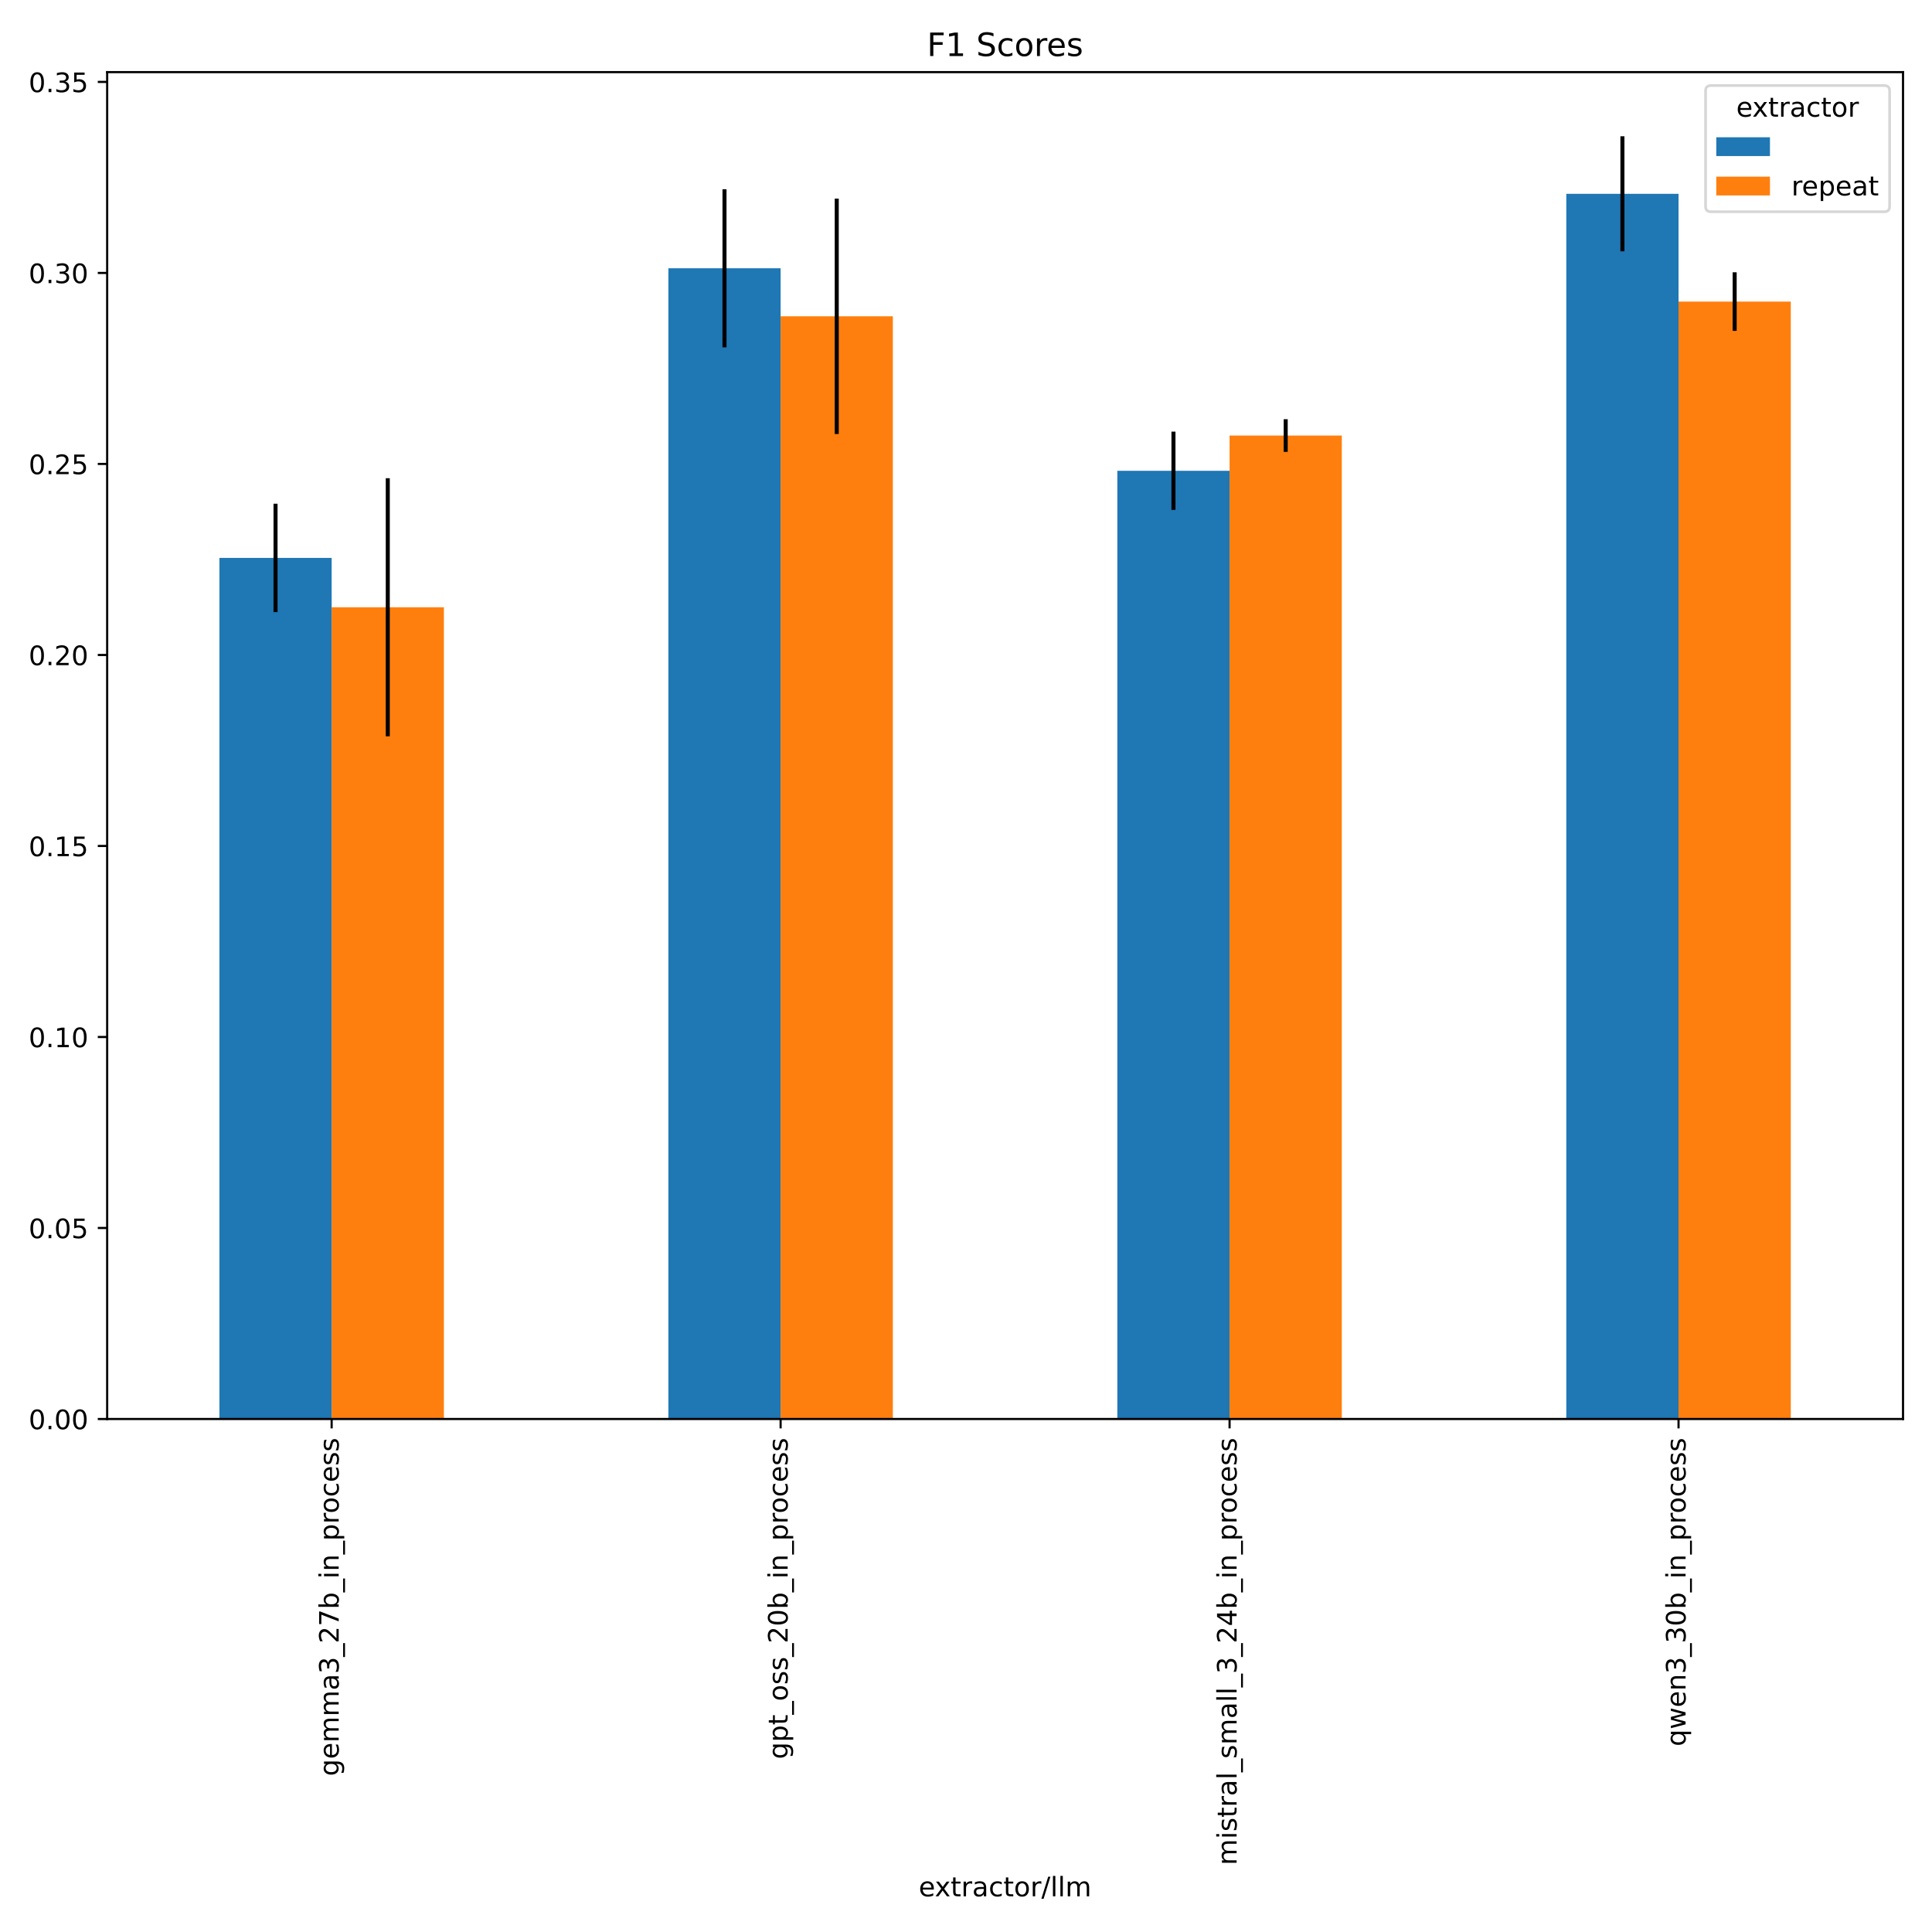
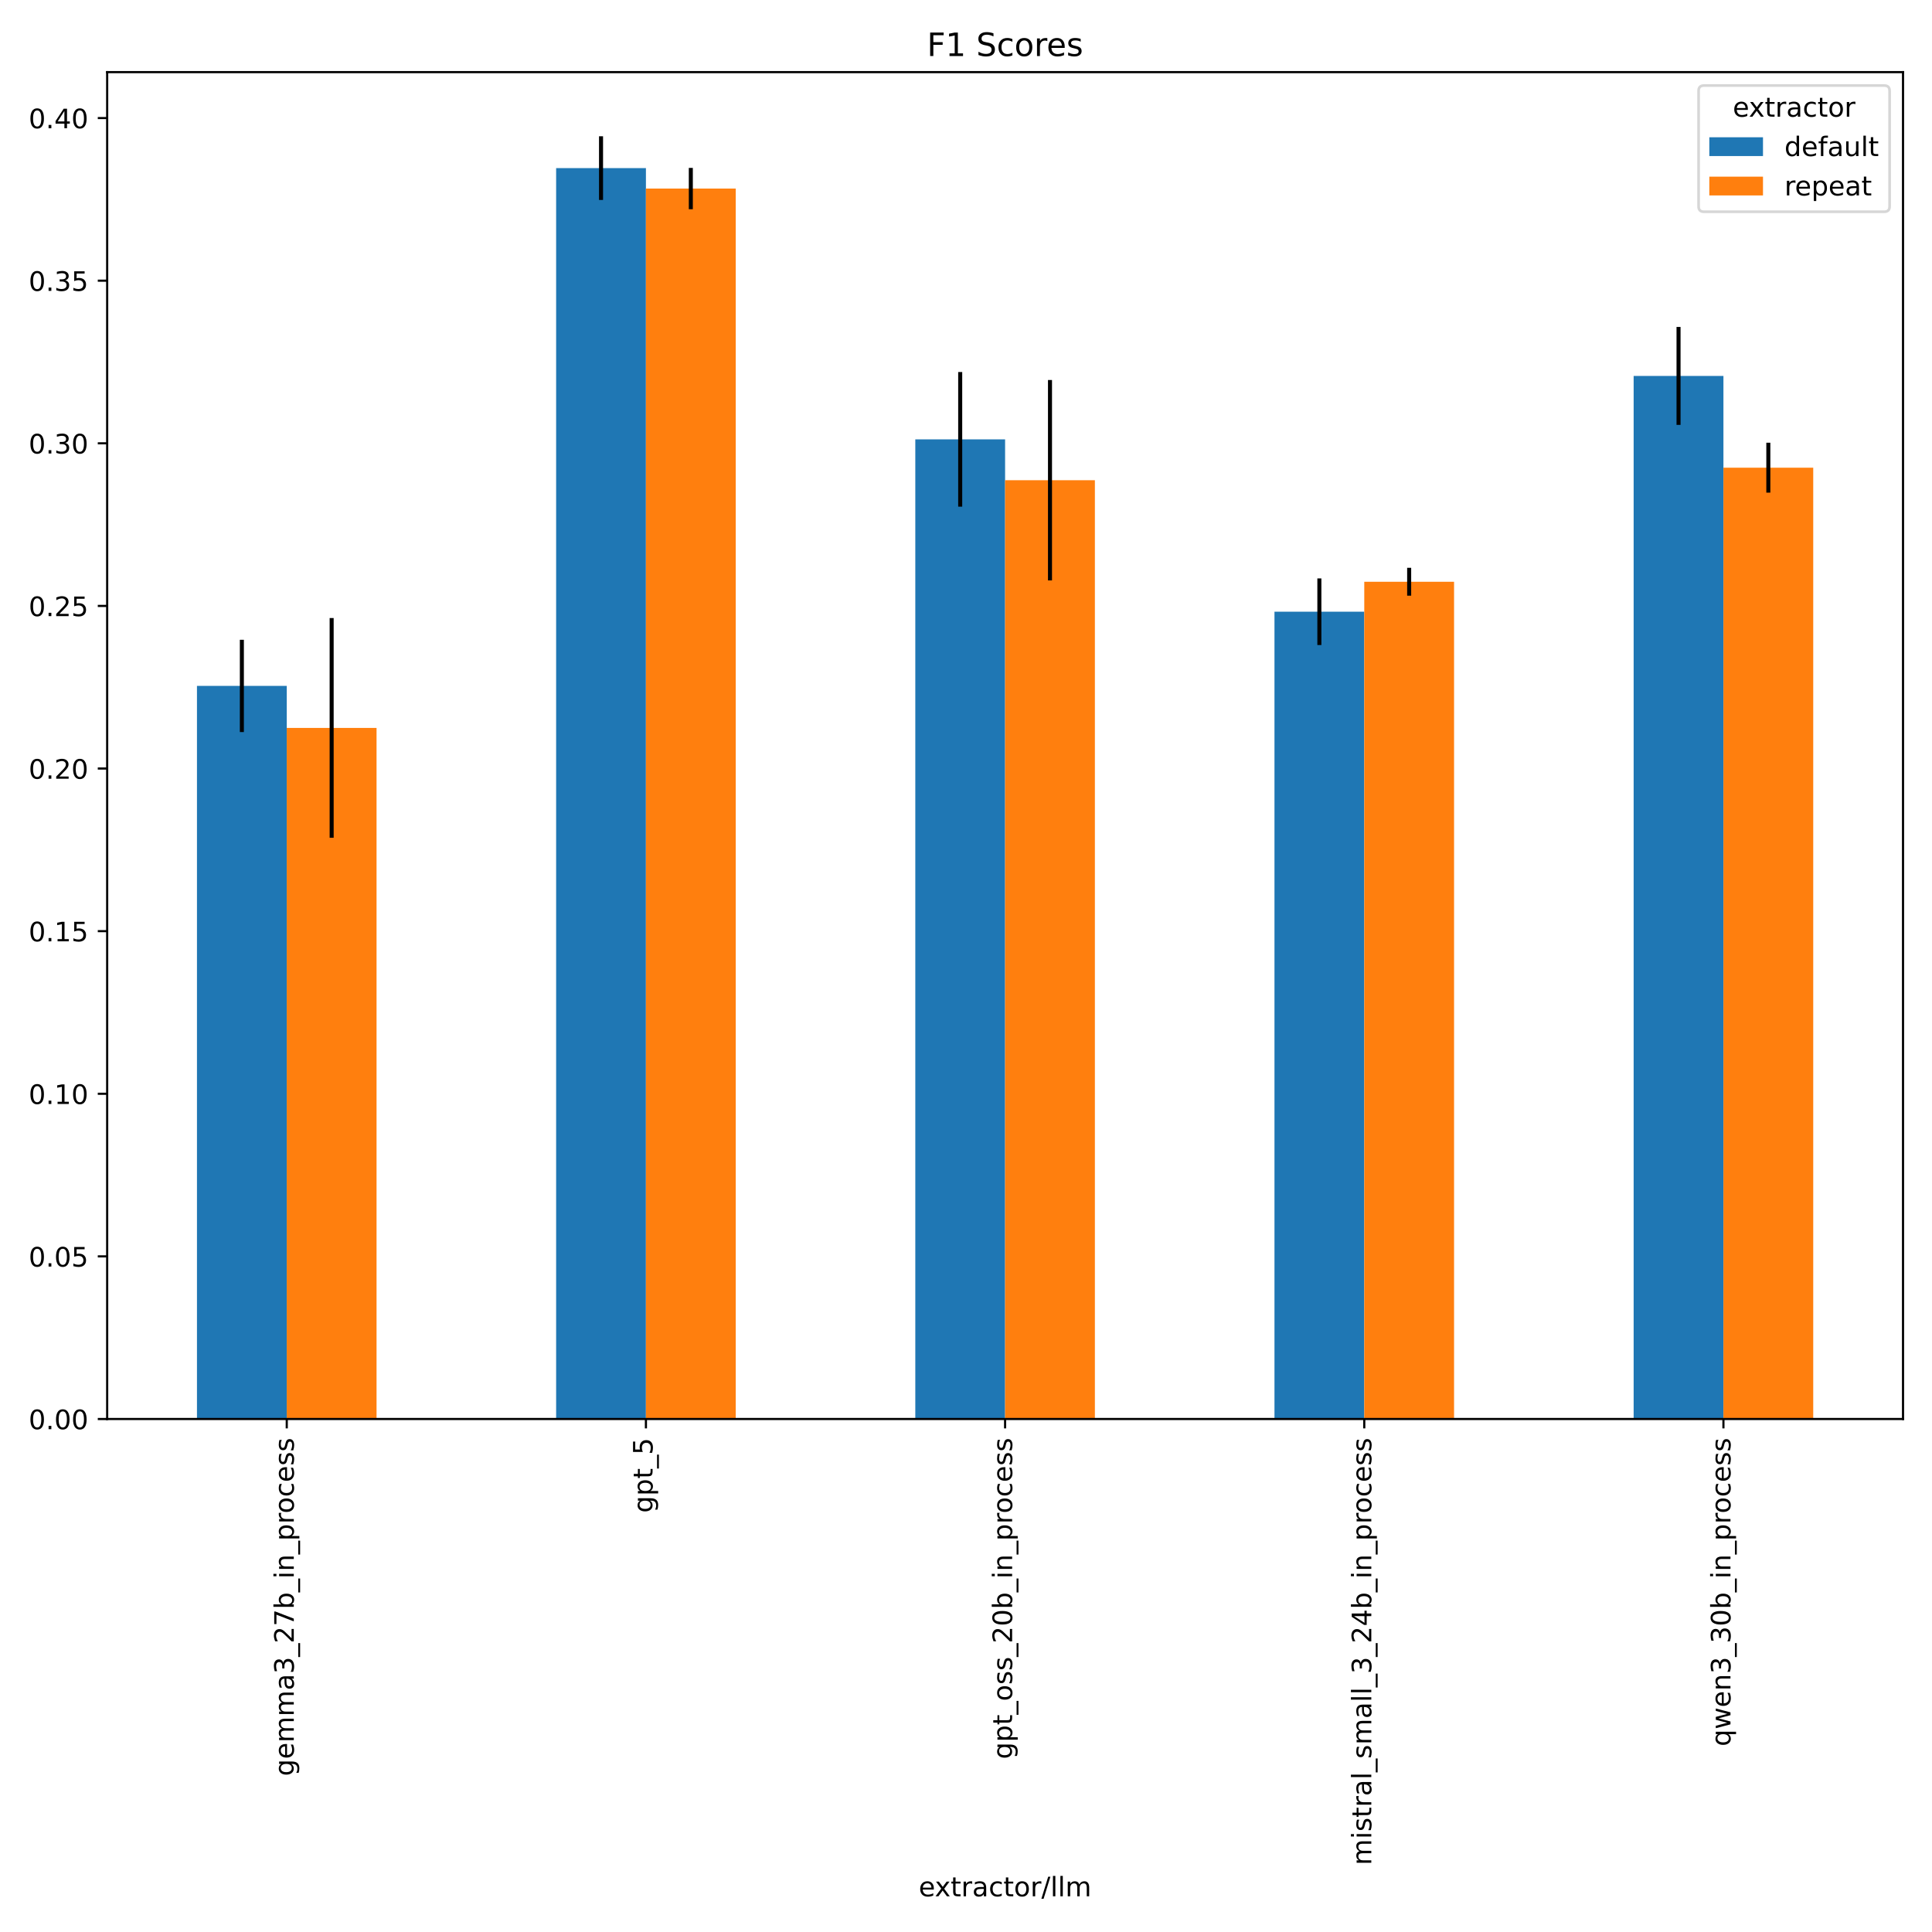
<svg xmlns="http://www.w3.org/2000/svg" xmlns:xlink="http://www.w3.org/1999/xlink" width="720pt" height="720pt" viewBox="0 0 720 720" version="1.1">
  <defs>
    <style type="text/css">*{stroke-linejoin: round; stroke-linecap: butt}</style>
  </defs>
  <g id="figure_1">
    <g id="patch_1">
      <path d="M 0 720  L 720 720  L 720 0  L 0 0  z " style="fill: #ffffff" />
    </g>
    <g id="axes_1">
      <g id="patch_2">
        <path d="M 39.94 528.82  L 709.2 528.82  L 709.2 26.88  L 39.94 26.88  z " style="fill: #ffffff" />
      </g>
      <g id="patch_3">
-         <path d="M 81.769 528.82  L 123.597 528.82  L 123.597 207.916  L 81.769 207.916  z " clip-path="url(#pf4e334055d)" style="fill: #1f77b4" />
+         <path d="M 73.403 528.82  L 106.866 528.82  L 106.866 255.617  L 73.403 255.617  z " clip-path="url(#pb00ca0c491)" style="fill: #1f77b4" />
      </g>
      <g id="patch_4">
-         <path d="M 249.084 528.82  L 290.913 528.82  L 290.913 99.983  L 249.084 99.983  z " clip-path="url(#pf4e334055d)" style="fill: #1f77b4" />
+         <path d="M 207.255 528.82  L 240.718 528.82  L 240.718 62.647  L 207.255 62.647  z " clip-path="url(#pb00ca0c491)" style="fill: #1f77b4" />
      </g>
      <g id="patch_5">
-         <path d="M 416.399 528.82  L 458.228 528.82  L 458.228 175.443  L 416.399 175.443  z " clip-path="url(#pf4e334055d)" style="fill: #1f77b4" />
+         <path d="M 341.107 528.82  L 374.57 528.82  L 374.57 163.728  L 341.107 163.728  z " clip-path="url(#pb00ca0c491)" style="fill: #1f77b4" />
      </g>
      <g id="patch_6">
-         <path d="M 583.714 528.82  L 625.543 528.82  L 625.543 72.224  L 583.714 72.224  z " clip-path="url(#pf4e334055d)" style="fill: #1f77b4" />
+         <path d="M 474.959 528.82  L 508.422 528.82  L 508.422 227.971  L 474.959 227.971  z " clip-path="url(#pb00ca0c491)" style="fill: #1f77b4" />
      </g>
      <g id="patch_7">
-         <path d="M 123.597 528.82  L 165.426 528.82  L 165.426 226.306  L 123.597 226.306  z " clip-path="url(#pf4e334055d)" style="fill: #ff7f0e" />
+         <path d="M 608.811 528.82  L 642.274 528.82  L 642.274 140.095  L 608.811 140.095  z " clip-path="url(#pb00ca0c491)" style="fill: #1f77b4" />
      </g>
      <g id="patch_8">
-         <path d="M 290.913 528.82  L 332.741 528.82  L 332.741 117.876  L 290.913 117.876  z " clip-path="url(#pf4e334055d)" style="fill: #ff7f0e" />
+         <path d="M 106.866 528.82  L 140.329 528.82  L 140.329 271.274  L 106.866 271.274  z " clip-path="url(#pb00ca0c491)" style="fill: #ff7f0e" />
      </g>
      <g id="patch_9">
-         <path d="M 458.228 528.82  L 500.056 528.82  L 500.056 162.321  L 458.228 162.321  z " clip-path="url(#pf4e334055d)" style="fill: #ff7f0e" />
+         <path d="M 240.718 528.82  L 274.181 528.82  L 274.181 70.278  L 240.718 70.278  z " clip-path="url(#pb00ca0c491)" style="fill: #ff7f0e" />
      </g>
      <g id="patch_10">
-         <path d="M 625.543 528.82  L 667.371 528.82  L 667.371 112.388  L 625.543 112.388  z " clip-path="url(#pf4e334055d)" style="fill: #ff7f0e" />
+         <path d="M 374.57 528.82  L 408.033 528.82  L 408.033 178.961  L 374.57 178.961  z " clip-path="url(#pb00ca0c491)" style="fill: #ff7f0e" />
+       </g>
+       <g id="patch_11">
+         <path d="M 508.422 528.82  L 541.885 528.82  L 541.885 216.799  L 508.422 216.799  z " clip-path="url(#pb00ca0c491)" style="fill: #ff7f0e" />
+       </g>
+       <g id="patch_12">
+         <path d="M 642.274 528.82  L 675.737 528.82  L 675.737 174.289  L 642.274 174.289  z " clip-path="url(#pb00ca0c491)" style="fill: #ff7f0e" />
      </g>
      <g id="matplotlib.axis_1">
        <g id="xtick_1">
          <g id="line2d_1">
            <defs>
-               <path id="m04f5eae149" d="M 0 0  L 0 3.5  " style="stroke: #000000; stroke-width: 0.8" />
+               <path id="m14c1a32288" d="M 0 0  L 0 3.5  " style="stroke: #000000; stroke-width: 0.8" />
            </defs>
            <g>
-               <use xlink:href="#m04f5eae149" x="123.597" y="528.82" style="stroke: #000000; stroke-width: 0.8" />
+               <use xlink:href="#m14c1a32288" x="106.866" y="528.82" style="stroke: #000000; stroke-width: 0.8" />
            </g>
          </g>
          <g id="text_1">
-             <g transform="translate(126.2178 661.9059) rotate(-90) scale(0.1 -0.1)">
+             <g transform="translate(109.4863 661.9059) rotate(-90) scale(0.1 -0.1)">
              <defs>
                <path id="DejaVuSans-67" d="M 2906 1791  Q 2906 2416 2648 2759  Q 2391 3103 1925 3103  Q 1463 3103 1205 2759  Q 947 2416 947 1791  Q 947 1169 1205 825  Q 1463 481 1925 481  Q 2391 481 2648 825  Q 2906 1169 2906 1791  z M 3481 434  Q 3481 -459 3084 -895  Q 2688 -1331 1869 -1331  Q 1566 -1331 1297 -1286  Q 1028 -1241 775 -1147  L 775 -588  Q 1028 -725 1275 -790  Q 1522 -856 1778 -856  Q 2344 -856 2625 -561  Q 2906 -266 2906 331  L 2906 616  Q 2728 306 2450 153  Q 2172 0 1784 0  Q 1141 0 747 490  Q 353 981 353 1791  Q 353 2603 747 3093  Q 1141 3584 1784 3584  Q 2172 3584 2450 3431  Q 2728 3278 2906 2969  L 2906 3500  L 3481 3500  L 3481 434  z " transform="scale(0.015625)" />
                <path id="DejaVuSans-65" d="M 3597 1894  L 3597 1613  L 953 1613  Q 991 1019 1311 708  Q 1631 397 2203 397  Q 2534 397 2845 478  Q 3156 559 3463 722  L 3463 178  Q 3153 47 2828 -22  Q 2503 -91 2169 -91  Q 1331 -91 842 396  Q 353 884 353 1716  Q 353 2575 817 3079  Q 1281 3584 2069 3584  Q 2775 3584 3186 3129  Q 3597 2675 3597 1894  z M 3022 2063  Q 3016 2534 2758 2815  Q 2500 3097 2075 3097  Q 1594 3097 1305 2825  Q 1016 2553 972 2059  L 3022 2063  z " transform="scale(0.015625)" />
                <path id="DejaVuSans-6d" d="M 3328 2828  Q 3544 3216 3844 3400  Q 4144 3584 4550 3584  Q 5097 3584 5394 3201  Q 5691 2819 5691 2113  L 5691 0  L 5113 0  L 5113 2094  Q 5113 2597 4934 2840  Q 4756 3084 4391 3084  Q 3944 3084 3684 2787  Q 3425 2491 3425 1978  L 3425 0  L 2847 0  L 2847 2094  Q 2847 2600 2669 2842  Q 2491 3084 2119 3084  Q 1678 3084 1418 2786  Q 1159 2488 1159 1978  L 1159 0  L 581 0  L 581 3500  L 1159 3500  L 1159 2956  Q 1356 3278 1631 3431  Q 1906 3584 2284 3584  Q 2666 3584 2933 3390  Q 3200 3197 3328 2828  z " transform="scale(0.015625)" />
                <path id="DejaVuSans-61" d="M 2194 1759  Q 1497 1759 1228 1600  Q 959 1441 959 1056  Q 959 750 1161 570  Q 1363 391 1709 391  Q 2188 391 2477 730  Q 2766 1069 2766 1631  L 2766 1759  L 2194 1759  z M 3341 1997  L 3341 0  L 2766 0  L 2766 531  Q 2569 213 2275 61  Q 1981 -91 1556 -91  Q 1019 -91 701 211  Q 384 513 384 1019  Q 384 1609 779 1909  Q 1175 2209 1959 2209  L 2766 2209  L 2766 2266  Q 2766 2663 2505 2880  Q 2244 3097 1772 3097  Q 1472 3097 1187 3025  Q 903 2953 641 2809  L 641 3341  Q 956 3463 1253 3523  Q 1550 3584 1831 3584  Q 2591 3584 2966 3190  Q 3341 2797 3341 1997  z " transform="scale(0.015625)" />
                <path id="DejaVuSans-33" d="M 2597 2516  Q 3050 2419 3304 2112  Q 3559 1806 3559 1356  Q 3559 666 3084 287  Q 2609 -91 1734 -91  Q 1441 -91 1130 -33  Q 819 25 488 141  L 488 750  Q 750 597 1062 519  Q 1375 441 1716 441  Q 2309 441 2620 675  Q 2931 909 2931 1356  Q 2931 1769 2642 2001  Q 2353 2234 1838 2234  L 1294 2234  L 1294 2753  L 1863 2753  Q 2328 2753 2575 2939  Q 2822 3125 2822 3475  Q 2822 3834 2567 4026  Q 2313 4219 1838 4219  Q 1578 4219 1281 4162  Q 984 4106 628 3988  L 628 4550  Q 988 4650 1302 4700  Q 1616 4750 1894 4750  Q 2613 4750 3031 4423  Q 3450 4097 3450 3541  Q 3450 3153 3228 2886  Q 3006 2619 2597 2516  z " transform="scale(0.015625)" />
                <path id="DejaVuSans-5f" d="M 3263 -1063  L 3263 -1509  L -63 -1509  L -63 -1063  L 3263 -1063  z " transform="scale(0.015625)" />
                <path id="DejaVuSans-32" d="M 1228 531  L 3431 531  L 3431 0  L 469 0  L 469 531  Q 828 903 1448 1529  Q 2069 2156 2228 2338  Q 2531 2678 2651 2914  Q 2772 3150 2772 3378  Q 2772 3750 2511 3984  Q 2250 4219 1831 4219  Q 1534 4219 1204 4116  Q 875 4013 500 3803  L 500 4441  Q 881 4594 1212 4672  Q 1544 4750 1819 4750  Q 2544 4750 2975 4387  Q 3406 4025 3406 3419  Q 3406 3131 3298 2873  Q 3191 2616 2906 2266  Q 2828 2175 2409 1742  Q 1991 1309 1228 531  z " transform="scale(0.015625)" />
                <path id="DejaVuSans-37" d="M 525 4666  L 3525 4666  L 3525 4397  L 1831 0  L 1172 0  L 2766 4134  L 525 4134  L 525 4666  z " transform="scale(0.015625)" />
                <path id="DejaVuSans-62" d="M 3116 1747  Q 3116 2381 2855 2742  Q 2594 3103 2138 3103  Q 1681 3103 1420 2742  Q 1159 2381 1159 1747  Q 1159 1113 1420 752  Q 1681 391 2138 391  Q 2594 391 2855 752  Q 3116 1113 3116 1747  z M 1159 2969  Q 1341 3281 1617 3432  Q 1894 3584 2278 3584  Q 2916 3584 3314 3078  Q 3713 2572 3713 1747  Q 3713 922 3314 415  Q 2916 -91 2278 -91  Q 1894 -91 1617 61  Q 1341 213 1159 525  L 1159 0  L 581 0  L 581 4863  L 1159 4863  L 1159 2969  z " transform="scale(0.015625)" />
                <path id="DejaVuSans-69" d="M 603 3500  L 1178 3500  L 1178 0  L 603 0  L 603 3500  z M 603 4863  L 1178 4863  L 1178 4134  L 603 4134  L 603 4863  z " transform="scale(0.015625)" />
                <path id="DejaVuSans-6e" d="M 3513 2113  L 3513 0  L 2938 0  L 2938 2094  Q 2938 2591 2744 2837  Q 2550 3084 2163 3084  Q 1697 3084 1428 2787  Q 1159 2491 1159 1978  L 1159 0  L 581 0  L 581 3500  L 1159 3500  L 1159 2956  Q 1366 3272 1645 3428  Q 1925 3584 2291 3584  Q 2894 3584 3203 3211  Q 3513 2838 3513 2113  z " transform="scale(0.015625)" />
                <path id="DejaVuSans-70" d="M 1159 525  L 1159 -1331  L 581 -1331  L 581 3500  L 1159 3500  L 1159 2969  Q 1341 3281 1617 3432  Q 1894 3584 2278 3584  Q 2916 3584 3314 3078  Q 3713 2572 3713 1747  Q 3713 922 3314 415  Q 2916 -91 2278 -91  Q 1894 -91 1617 61  Q 1341 213 1159 525  z M 3116 1747  Q 3116 2381 2855 2742  Q 2594 3103 2138 3103  Q 1681 3103 1420 2742  Q 1159 2381 1159 1747  Q 1159 1113 1420 752  Q 1681 391 2138 391  Q 2594 391 2855 752  Q 3116 1113 3116 1747  z " transform="scale(0.015625)" />
                <path id="DejaVuSans-72" d="M 2631 2963  Q 2534 3019 2420 3045  Q 2306 3072 2169 3072  Q 1681 3072 1420 2755  Q 1159 2438 1159 1844  L 1159 0  L 581 0  L 581 3500  L 1159 3500  L 1159 2956  Q 1341 3275 1631 3429  Q 1922 3584 2338 3584  Q 2397 3584 2469 3576  Q 2541 3569 2628 3553  L 2631 2963  z " transform="scale(0.015625)" />
                <path id="DejaVuSans-6f" d="M 1959 3097  Q 1497 3097 1228 2736  Q 959 2375 959 1747  Q 959 1119 1226 758  Q 1494 397 1959 397  Q 2419 397 2687 759  Q 2956 1122 2956 1747  Q 2956 2369 2687 2733  Q 2419 3097 1959 3097  z M 1959 3584  Q 2709 3584 3137 3096  Q 3566 2609 3566 1747  Q 3566 888 3137 398  Q 2709 -91 1959 -91  Q 1206 -91 779 398  Q 353 888 353 1747  Q 353 2609 779 3096  Q 1206 3584 1959 3584  z " transform="scale(0.015625)" />
                <path id="DejaVuSans-63" d="M 3122 3366  L 3122 2828  Q 2878 2963 2633 3030  Q 2388 3097 2138 3097  Q 1578 3097 1268 2742  Q 959 2388 959 1747  Q 959 1106 1268 751  Q 1578 397 2138 397  Q 2388 397 2633 464  Q 2878 531 3122 666  L 3122 134  Q 2881 22 2623 -34  Q 2366 -91 2075 -91  Q 1284 -91 818 406  Q 353 903 353 1747  Q 353 2603 823 3093  Q 1294 3584 2113 3584  Q 2378 3584 2631 3529  Q 2884 3475 3122 3366  z " transform="scale(0.015625)" />
                <path id="DejaVuSans-73" d="M 2834 3397  L 2834 2853  Q 2591 2978 2328 3040  Q 2066 3103 1784 3103  Q 1356 3103 1142 2972  Q 928 2841 928 2578  Q 928 2378 1081 2264  Q 1234 2150 1697 2047  L 1894 2003  Q 2506 1872 2764 1633  Q 3022 1394 3022 966  Q 3022 478 2636 193  Q 2250 -91 1575 -91  Q 1294 -91 989 -36  Q 684 19 347 128  L 347 722  Q 666 556 975 473  Q 1284 391 1588 391  Q 1994 391 2212 530  Q 2431 669 2431 922  Q 2431 1156 2273 1281  Q 2116 1406 1581 1522  L 1381 1569  Q 847 1681 609 1914  Q 372 2147 372 2553  Q 372 3047 722 3315  Q 1072 3584 1716 3584  Q 2034 3584 2315 3537  Q 2597 3491 2834 3397  z " transform="scale(0.015625)" />
              </defs>
              <use xlink:href="#DejaVuSans-67" />
              <use xlink:href="#DejaVuSans-65" transform="translate(63.47656 0)" />
              <use xlink:href="#DejaVuSans-6d" transform="translate(125 0)" />
              <use xlink:href="#DejaVuSans-6d" transform="translate(222.4121 0)" />
              <use xlink:href="#DejaVuSans-61" transform="translate(319.8242 0)" />
              <use xlink:href="#DejaVuSans-33" transform="translate(381.1035 0)" />
              <use xlink:href="#DejaVuSans-5f" transform="translate(444.7266 0)" />
              <use xlink:href="#DejaVuSans-32" transform="translate(494.7266 0)" />
              <use xlink:href="#DejaVuSans-37" transform="translate(558.3496 0)" />
              <use xlink:href="#DejaVuSans-62" transform="translate(621.9727 0)" />
              <use xlink:href="#DejaVuSans-5f" transform="translate(685.4492 0)" />
              <use xlink:href="#DejaVuSans-69" transform="translate(735.4492 0)" />
              <use xlink:href="#DejaVuSans-6e" transform="translate(763.2324 0)" />
              <use xlink:href="#DejaVuSans-5f" transform="translate(826.6113 0)" />
              <use xlink:href="#DejaVuSans-70" transform="translate(876.6113 0)" />
              <use xlink:href="#DejaVuSans-72" transform="translate(940.0879 0)" />
              <use xlink:href="#DejaVuSans-6f" transform="translate(978.9512 0)" />
              <use xlink:href="#DejaVuSans-63" transform="translate(1040.133 0)" />
              <use xlink:href="#DejaVuSans-65" transform="translate(1095.113 0)" />
              <use xlink:href="#DejaVuSans-73" transform="translate(1156.637 0)" />
              <use xlink:href="#DejaVuSans-73" transform="translate(1208.736 0)" />
            </g>
          </g>
        </g>
        <g id="xtick_2">
          <g id="line2d_2">
            <g>
-               <use xlink:href="#m04f5eae149" x="290.913" y="528.82" style="stroke: #000000; stroke-width: 0.8" />
+               <use xlink:href="#m14c1a32288" x="240.718" y="528.82" style="stroke: #000000; stroke-width: 0.8" />
            </g>
          </g>
          <g id="text_2">
-             <g transform="translate(293.5328 655.5872) rotate(-90) scale(0.1 -0.1)">
+             <g transform="translate(243.1993 563.7997) rotate(-90) scale(0.1 -0.1)">
              <defs>
                <path id="DejaVuSans-74" d="M 1172 4494  L 1172 3500  L 2356 3500  L 2356 3053  L 1172 3053  L 1172 1153  Q 1172 725 1289 603  Q 1406 481 1766 481  L 2356 481  L 2356 0  L 1766 0  Q 1100 0 847 248  Q 594 497 594 1153  L 594 3053  L 172 3053  L 172 3500  L 594 3500  L 594 4494  L 1172 4494  z " transform="scale(0.015625)" />
+                 <path id="DejaVuSans-35" d="M 691 4666  L 3169 4666  L 3169 4134  L 1269 4134  L 1269 2991  Q 1406 3038 1543 3061  Q 1681 3084 1819 3084  Q 2600 3084 3056 2656  Q 3513 2228 3513 1497  Q 3513 744 3044 326  Q 2575 -91 1722 -91  Q 1428 -91 1123 -41  Q 819 9 494 109  L 494 744  Q 775 591 1075 516  Q 1375 441 1709 441  Q 2250 441 2565 725  Q 2881 1009 2881 1497  Q 2881 1984 2565 2268  Q 2250 2553 1709 2553  Q 1456 2553 1204 2497  Q 953 2441 691 2322  L 691 4666  z " transform="scale(0.015625)" />
+               </defs>
+               <use xlink:href="#DejaVuSans-67" />
+               <use xlink:href="#DejaVuSans-70" transform="translate(63.47656 0)" />
+               <use xlink:href="#DejaVuSans-74" transform="translate(126.9531 0)" />
+               <use xlink:href="#DejaVuSans-5f" transform="translate(166.1621 0)" />
+               <use xlink:href="#DejaVuSans-35" transform="translate(216.1621 0)" />
+             </g>
+           </g>
+         </g>
+         <g id="xtick_3">
+           <g id="line2d_3">
+             <g>
+               <use xlink:href="#m14c1a32288" x="374.57" y="528.82" style="stroke: #000000; stroke-width: 0.8" />
+             </g>
+           </g>
+           <g id="text_3">
+             <g transform="translate(377.1903 655.5872) rotate(-90) scale(0.1 -0.1)">
+               <defs>
                <path id="DejaVuSans-30" d="M 2034 4250  Q 1547 4250 1301 3770  Q 1056 3291 1056 2328  Q 1056 1369 1301 889  Q 1547 409 2034 409  Q 2525 409 2770 889  Q 3016 1369 3016 2328  Q 3016 3291 2770 3770  Q 2525 4250 2034 4250  z M 2034 4750  Q 2819 4750 3233 4129  Q 3647 3509 3647 2328  Q 3647 1150 3233 529  Q 2819 -91 2034 -91  Q 1250 -91 836 529  Q 422 1150 422 2328  Q 422 3509 836 4129  Q 1250 4750 2034 4750  z " transform="scale(0.015625)" />
              </defs>
              <use xlink:href="#DejaVuSans-67" />
              <use xlink:href="#DejaVuSans-70" transform="translate(63.47656 0)" />
              <use xlink:href="#DejaVuSans-74" transform="translate(126.9531 0)" />
              <use xlink:href="#DejaVuSans-5f" transform="translate(166.1621 0)" />
              <use xlink:href="#DejaVuSans-6f" transform="translate(216.1621 0)" />
              <use xlink:href="#DejaVuSans-73" transform="translate(277.3438 0)" />
              <use xlink:href="#DejaVuSans-73" transform="translate(329.4434 0)" />
              <use xlink:href="#DejaVuSans-5f" transform="translate(381.543 0)" />
              <use xlink:href="#DejaVuSans-32" transform="translate(431.543 0)" />
              <use xlink:href="#DejaVuSans-30" transform="translate(495.166 0)" />
              <use xlink:href="#DejaVuSans-62" transform="translate(558.7891 0)" />
              <use xlink:href="#DejaVuSans-5f" transform="translate(622.2656 0)" />
              <use xlink:href="#DejaVuSans-69" transform="translate(672.2656 0)" />
              <use xlink:href="#DejaVuSans-6e" transform="translate(700.0488 0)" />
              <use xlink:href="#DejaVuSans-5f" transform="translate(763.4277 0)" />
              <use xlink:href="#DejaVuSans-70" transform="translate(813.4277 0)" />
              <use xlink:href="#DejaVuSans-72" transform="translate(876.9043 0)" />
              <use xlink:href="#DejaVuSans-6f" transform="translate(915.7676 0)" />
              <use xlink:href="#DejaVuSans-63" transform="translate(976.9492 0)" />
              <use xlink:href="#DejaVuSans-65" transform="translate(1031.93 0)" />
              <use xlink:href="#DejaVuSans-73" transform="translate(1093.453 0)" />
              <use xlink:href="#DejaVuSans-73" transform="translate(1145.553 0)" />
            </g>
          </g>
        </g>
-         <g id="xtick_3">
-           <g id="line2d_3">
-             <g>
-               <use xlink:href="#m04f5eae149" x="458.228" y="528.82" style="stroke: #000000; stroke-width: 0.8" />
-             </g>
-           </g>
-           <g id="text_3">
-             <g transform="translate(460.8478 695.095) rotate(-90) scale(0.1 -0.1)">
+         <g id="xtick_4">
+           <g id="line2d_4">
+             <g>
+               <use xlink:href="#m14c1a32288" x="508.422" y="528.82" style="stroke: #000000; stroke-width: 0.8" />
+             </g>
+           </g>
+           <g id="text_4">
+             <g transform="translate(511.0423 695.095) rotate(-90) scale(0.1 -0.1)">
              <defs>
                <path id="DejaVuSans-6c" d="M 603 4863  L 1178 4863  L 1178 0  L 603 0  L 603 4863  z " transform="scale(0.015625)" />
                <path id="DejaVuSans-34" d="M 2419 4116  L 825 1625  L 2419 1625  L 2419 4116  z M 2253 4666  L 3047 4666  L 3047 1625  L 3713 1625  L 3713 1100  L 3047 1100  L 3047 0  L 2419 0  L 2419 1100  L 313 1100  L 313 1709  L 2253 4666  z " transform="scale(0.015625)" />
              </defs>
              <use xlink:href="#DejaVuSans-6d" />
              <use xlink:href="#DejaVuSans-69" transform="translate(97.41211 0)" />
              <use xlink:href="#DejaVuSans-73" transform="translate(125.1953 0)" />
              <use xlink:href="#DejaVuSans-74" transform="translate(177.2949 0)" />
              <use xlink:href="#DejaVuSans-72" transform="translate(216.5039 0)" />
              <use xlink:href="#DejaVuSans-61" transform="translate(257.6172 0)" />
              <use xlink:href="#DejaVuSans-6c" transform="translate(318.8965 0)" />
              <use xlink:href="#DejaVuSans-5f" transform="translate(346.6797 0)" />
              <use xlink:href="#DejaVuSans-73" transform="translate(396.6797 0)" />
              <use xlink:href="#DejaVuSans-6d" transform="translate(448.7793 0)" />
              <use xlink:href="#DejaVuSans-61" transform="translate(546.1914 0)" />
              <use xlink:href="#DejaVuSans-6c" transform="translate(607.4707 0)" />
              <use xlink:href="#DejaVuSans-6c" transform="translate(635.2539 0)" />
              <use xlink:href="#DejaVuSans-5f" transform="translate(663.0371 0)" />
              <use xlink:href="#DejaVuSans-33" transform="translate(713.0371 0)" />
              <use xlink:href="#DejaVuSans-5f" transform="translate(776.6602 0)" />
              <use xlink:href="#DejaVuSans-32" transform="translate(826.6602 0)" />
              <use xlink:href="#DejaVuSans-34" transform="translate(890.2832 0)" />
              <use xlink:href="#DejaVuSans-62" transform="translate(953.9062 0)" />
              <use xlink:href="#DejaVuSans-5f" transform="translate(1017.383 0)" />
              <use xlink:href="#DejaVuSans-69" transform="translate(1067.383 0)" />
              <use xlink:href="#DejaVuSans-6e" transform="translate(1095.166 0)" />
              <use xlink:href="#DejaVuSans-5f" transform="translate(1158.545 0)" />
              <use xlink:href="#DejaVuSans-70" transform="translate(1208.545 0)" />
              <use xlink:href="#DejaVuSans-72" transform="translate(1272.021 0)" />
              <use xlink:href="#DejaVuSans-6f" transform="translate(1310.885 0)" />
              <use xlink:href="#DejaVuSans-63" transform="translate(1372.066 0)" />
              <use xlink:href="#DejaVuSans-65" transform="translate(1427.047 0)" />
              <use xlink:href="#DejaVuSans-73" transform="translate(1488.57 0)" />
              <use xlink:href="#DejaVuSans-73" transform="translate(1540.67 0)" />
            </g>
          </g>
        </g>
-         <g id="xtick_4">
-           <g id="line2d_4">
-             <g>
-               <use xlink:href="#m04f5eae149" x="625.543" y="528.82" style="stroke: #000000; stroke-width: 0.8" />
-             </g>
-           </g>
-           <g id="text_4">
-             <g transform="translate(628.1628 650.8122) rotate(-90) scale(0.1 -0.1)">
+         <g id="xtick_5">
+           <g id="line2d_5">
+             <g>
+               <use xlink:href="#m14c1a32288" x="642.274" y="528.82" style="stroke: #000000; stroke-width: 0.8" />
+             </g>
+           </g>
+           <g id="text_5">
+             <g transform="translate(644.8943 650.8122) rotate(-90) scale(0.1 -0.1)">
              <defs>
                <path id="DejaVuSans-71" d="M 947 1747  Q 947 1113 1208 752  Q 1469 391 1925 391  Q 2381 391 2643 752  Q 2906 1113 2906 1747  Q 2906 2381 2643 2742  Q 2381 3103 1925 3103  Q 1469 3103 1208 2742  Q 947 2381 947 1747  z M 2906 525  Q 2725 213 2448 61  Q 2172 -91 1784 -91  Q 1150 -91 751 415  Q 353 922 353 1747  Q 353 2572 751 3078  Q 1150 3584 1784 3584  Q 2172 3584 2448 3432  Q 2725 3281 2906 2969  L 2906 3500  L 3481 3500  L 3481 -1331  L 2906 -1331  L 2906 525  z " transform="scale(0.015625)" />
                <path id="DejaVuSans-77" d="M 269 3500  L 844 3500  L 1563 769  L 2278 3500  L 2956 3500  L 3675 769  L 4391 3500  L 4966 3500  L 4050 0  L 3372 0  L 2619 2869  L 1863 0  L 1184 0  L 269 3500  z " transform="scale(0.015625)" />
              </defs>
              <use xlink:href="#DejaVuSans-71" />
              <use xlink:href="#DejaVuSans-77" transform="translate(63.47656 0)" />
              <use xlink:href="#DejaVuSans-65" transform="translate(145.2637 0)" />
              <use xlink:href="#DejaVuSans-6e" transform="translate(206.7871 0)" />
              <use xlink:href="#DejaVuSans-33" transform="translate(270.166 0)" />
              <use xlink:href="#DejaVuSans-5f" transform="translate(333.7891 0)" />
              <use xlink:href="#DejaVuSans-33" transform="translate(383.7891 0)" />
              <use xlink:href="#DejaVuSans-30" transform="translate(447.4121 0)" />
              <use xlink:href="#DejaVuSans-62" transform="translate(511.0352 0)" />
              <use xlink:href="#DejaVuSans-5f" transform="translate(574.5117 0)" />
              <use xlink:href="#DejaVuSans-69" transform="translate(624.5117 0)" />
              <use xlink:href="#DejaVuSans-6e" transform="translate(652.2949 0)" />
              <use xlink:href="#DejaVuSans-5f" transform="translate(715.6738 0)" />
              <use xlink:href="#DejaVuSans-70" transform="translate(765.6738 0)" />
              <use xlink:href="#DejaVuSans-72" transform="translate(829.1504 0)" />
              <use xlink:href="#DejaVuSans-6f" transform="translate(868.0137 0)" />
              <use xlink:href="#DejaVuSans-63" transform="translate(929.1953 0)" />
              <use xlink:href="#DejaVuSans-65" transform="translate(984.1758 0)" />
              <use xlink:href="#DejaVuSans-73" transform="translate(1045.699 0)" />
              <use xlink:href="#DejaVuSans-73" transform="translate(1097.799 0)" />
            </g>
          </g>
        </g>
-         <g id="text_5">
+         <g id="text_6">
          <g transform="translate(342.3848 706.6934) scale(0.1 -0.1)">
            <defs>
              <path id="DejaVuSans-78" d="M 3513 3500  L 2247 1797  L 3578 0  L 2900 0  L 1881 1375  L 863 0  L 184 0  L 1544 1831  L 300 3500  L 978 3500  L 1906 2253  L 2834 3500  L 3513 3500  z " transform="scale(0.015625)" />
              <path id="DejaVuSans-2f" d="M 1625 4666  L 2156 4666  L 531 -594  L 0 -594  L 1625 4666  z " transform="scale(0.015625)" />
            </defs>
            <use xlink:href="#DejaVuSans-65" />
            <use xlink:href="#DejaVuSans-78" transform="translate(59.77344 0)" />
            <use xlink:href="#DejaVuSans-74" transform="translate(118.9531 0)" />
            <use xlink:href="#DejaVuSans-72" transform="translate(158.1621 0)" />
            <use xlink:href="#DejaVuSans-61" transform="translate(199.2754 0)" />
            <use xlink:href="#DejaVuSans-63" transform="translate(260.5547 0)" />
            <use xlink:href="#DejaVuSans-74" transform="translate(315.5352 0)" />
            <use xlink:href="#DejaVuSans-6f" transform="translate(354.7441 0)" />
            <use xlink:href="#DejaVuSans-72" transform="translate(415.9258 0)" />
            <use xlink:href="#DejaVuSans-2f" transform="translate(457.0391 0)" />
            <use xlink:href="#DejaVuSans-6c" transform="translate(490.7305 0)" />
            <use xlink:href="#DejaVuSans-6c" transform="translate(518.5137 0)" />
            <use xlink:href="#DejaVuSans-6d" transform="translate(546.2969 0)" />
          </g>
        </g>
      </g>
      <g id="matplotlib.axis_2">
        <g id="ytick_1">
-           <g id="line2d_5">
+           <g id="line2d_6">
            <defs>
-               <path id="m62c7fa1cdd" d="M 0 0  L -3.5 0  " style="stroke: #000000; stroke-width: 0.8" />
+               <path id="m428714e028" d="M 0 0  L -3.5 0  " style="stroke: #000000; stroke-width: 0.8" />
            </defs>
            <g>
-               <use xlink:href="#m62c7fa1cdd" x="39.94" y="528.82" style="stroke: #000000; stroke-width: 0.8" />
-             </g>
-           </g>
-           <g id="text_6">
+               <use xlink:href="#m428714e028" x="39.94" y="528.82" style="stroke: #000000; stroke-width: 0.8" />
+             </g>
+           </g>
+           <g id="text_7">
            <g transform="translate(10.67437 532.6192) scale(0.1 -0.1)">
              <defs>
                <path id="DejaVuSans-2e" d="M 684 794  L 1344 794  L 1344 0  L 684 0  L 684 794  z " transform="scale(0.015625)" />
              </defs>
              <use xlink:href="#DejaVuSans-30" />
              <use xlink:href="#DejaVuSans-2e" transform="translate(63.62305 0)" />
              <use xlink:href="#DejaVuSans-30" transform="translate(95.41016 0)" />
              <use xlink:href="#DejaVuSans-30" transform="translate(159.0332 0)" />
            </g>
          </g>
        </g>
        <g id="ytick_2">
-           <g id="line2d_6">
-             <g>
-               <use xlink:href="#m62c7fa1cdd" x="39.94" y="457.636" style="stroke: #000000; stroke-width: 0.8" />
-             </g>
-           </g>
-           <g id="text_7">
-             <g transform="translate(10.67437 461.4353) scale(0.1 -0.1)">
-               <defs>
-                 <path id="DejaVuSans-35" d="M 691 4666  L 3169 4666  L 3169 4134  L 1269 4134  L 1269 2991  Q 1406 3038 1543 3061  Q 1681 3084 1819 3084  Q 2600 3084 3056 2656  Q 3513 2228 3513 1497  Q 3513 744 3044 326  Q 2575 -91 1722 -91  Q 1428 -91 1123 -41  Q 819 9 494 109  L 494 744  Q 775 591 1075 516  Q 1375 441 1709 441  Q 2250 441 2565 725  Q 2881 1009 2881 1497  Q 2881 1984 2565 2268  Q 2250 2553 1709 2553  Q 1456 2553 1204 2497  Q 953 2441 691 2322  L 691 4666  z " transform="scale(0.015625)" />
-               </defs>
+           <g id="line2d_7">
+             <g>
+               <use xlink:href="#m428714e028" x="39.94" y="468.217" style="stroke: #000000; stroke-width: 0.8" />
+             </g>
+           </g>
+           <g id="text_8">
+             <g transform="translate(10.67437 472.0165) scale(0.1 -0.1)">
              <use xlink:href="#DejaVuSans-30" />
              <use xlink:href="#DejaVuSans-2e" transform="translate(63.62305 0)" />
              <use xlink:href="#DejaVuSans-30" transform="translate(95.41016 0)" />
              <use xlink:href="#DejaVuSans-35" transform="translate(159.0332 0)" />
            </g>
          </g>
        </g>
        <g id="ytick_3">
-           <g id="line2d_7">
-             <g>
-               <use xlink:href="#m62c7fa1cdd" x="39.94" y="386.452" style="stroke: #000000; stroke-width: 0.8" />
-             </g>
-           </g>
-           <g id="text_8">
-             <g transform="translate(10.67437 390.2515) scale(0.1 -0.1)">
+           <g id="line2d_8">
+             <g>
+               <use xlink:href="#m428714e028" x="39.94" y="407.615" style="stroke: #000000; stroke-width: 0.8" />
+             </g>
+           </g>
+           <g id="text_9">
+             <g transform="translate(10.67437 411.4138) scale(0.1 -0.1)">
              <defs>
                <path id="DejaVuSans-31" d="M 794 531  L 1825 531  L 1825 4091  L 703 3866  L 703 4441  L 1819 4666  L 2450 4666  L 2450 531  L 3481 531  L 3481 0  L 794 0  L 794 531  z " transform="scale(0.015625)" />
              </defs>
              <use xlink:href="#DejaVuSans-30" />
              <use xlink:href="#DejaVuSans-2e" transform="translate(63.62305 0)" />
              <use xlink:href="#DejaVuSans-31" transform="translate(95.41016 0)" />
              <use xlink:href="#DejaVuSans-30" transform="translate(159.0332 0)" />
            </g>
          </g>
        </g>
        <g id="ytick_4">
-           <g id="line2d_8">
-             <g>
-               <use xlink:href="#m62c7fa1cdd" x="39.94" y="315.268" style="stroke: #000000; stroke-width: 0.8" />
-             </g>
-           </g>
-           <g id="text_9">
-             <g transform="translate(10.67437 319.0676) scale(0.1 -0.1)">
+           <g id="line2d_9">
+             <g>
+               <use xlink:href="#m428714e028" x="39.94" y="347.012" style="stroke: #000000; stroke-width: 0.8" />
+             </g>
+           </g>
+           <g id="text_10">
+             <g transform="translate(10.67437 350.8111) scale(0.1 -0.1)">
              <use xlink:href="#DejaVuSans-30" />
              <use xlink:href="#DejaVuSans-2e" transform="translate(63.62305 0)" />
              <use xlink:href="#DejaVuSans-31" transform="translate(95.41016 0)" />
              <use xlink:href="#DejaVuSans-35" transform="translate(159.0332 0)" />
            </g>
          </g>
        </g>
        <g id="ytick_5">
-           <g id="line2d_9">
-             <g>
-               <use xlink:href="#m62c7fa1cdd" x="39.94" y="244.084" style="stroke: #000000; stroke-width: 0.8" />
-             </g>
-           </g>
-           <g id="text_10">
-             <g transform="translate(10.67437 247.8837) scale(0.1 -0.1)">
+           <g id="line2d_10">
+             <g>
+               <use xlink:href="#m428714e028" x="39.94" y="286.409" style="stroke: #000000; stroke-width: 0.8" />
+             </g>
+           </g>
+           <g id="text_11">
+             <g transform="translate(10.67437 290.2085) scale(0.1 -0.1)">
              <use xlink:href="#DejaVuSans-30" />
              <use xlink:href="#DejaVuSans-2e" transform="translate(63.62305 0)" />
              <use xlink:href="#DejaVuSans-32" transform="translate(95.41016 0)" />
              <use xlink:href="#DejaVuSans-30" transform="translate(159.0332 0)" />
            </g>
          </g>
        </g>
        <g id="ytick_6">
-           <g id="line2d_10">
-             <g>
-               <use xlink:href="#m62c7fa1cdd" x="39.94" y="172.901" style="stroke: #000000; stroke-width: 0.8" />
-             </g>
-           </g>
-           <g id="text_11">
-             <g transform="translate(10.67437 176.6998) scale(0.1 -0.1)">
+           <g id="line2d_11">
+             <g>
+               <use xlink:href="#m428714e028" x="39.94" y="225.807" style="stroke: #000000; stroke-width: 0.8" />
+             </g>
+           </g>
+           <g id="text_12">
+             <g transform="translate(10.67437 229.6058) scale(0.1 -0.1)">
              <use xlink:href="#DejaVuSans-30" />
              <use xlink:href="#DejaVuSans-2e" transform="translate(63.62305 0)" />
              <use xlink:href="#DejaVuSans-32" transform="translate(95.41016 0)" />
              <use xlink:href="#DejaVuSans-35" transform="translate(159.0332 0)" />
            </g>
          </g>
        </g>
        <g id="ytick_7">
-           <g id="line2d_11">
-             <g>
-               <use xlink:href="#m62c7fa1cdd" x="39.94" y="101.717" style="stroke: #000000; stroke-width: 0.8" />
-             </g>
-           </g>
-           <g id="text_12">
-             <g transform="translate(10.67437 105.5159) scale(0.1 -0.1)">
+           <g id="line2d_12">
+             <g>
+               <use xlink:href="#m428714e028" x="39.94" y="165.204" style="stroke: #000000; stroke-width: 0.8" />
+             </g>
+           </g>
+           <g id="text_13">
+             <g transform="translate(10.67437 169.0031) scale(0.1 -0.1)">
              <use xlink:href="#DejaVuSans-30" />
              <use xlink:href="#DejaVuSans-2e" transform="translate(63.62305 0)" />
              <use xlink:href="#DejaVuSans-33" transform="translate(95.41016 0)" />
              <use xlink:href="#DejaVuSans-30" transform="translate(159.0332 0)" />
            </g>
          </g>
        </g>
        <g id="ytick_8">
-           <g id="line2d_12">
-             <g>
-               <use xlink:href="#m62c7fa1cdd" x="39.94" y="30.533" style="stroke: #000000; stroke-width: 0.8" />
-             </g>
-           </g>
-           <g id="text_13">
-             <g transform="translate(10.67437 34.33207) scale(0.1 -0.1)">
+           <g id="line2d_13">
+             <g>
+               <use xlink:href="#m428714e028" x="39.94" y="104.601" style="stroke: #000000; stroke-width: 0.8" />
+             </g>
+           </g>
+           <g id="text_14">
+             <g transform="translate(10.67437 108.4004) scale(0.1 -0.1)">
              <use xlink:href="#DejaVuSans-30" />
              <use xlink:href="#DejaVuSans-2e" transform="translate(63.62305 0)" />
              <use xlink:href="#DejaVuSans-33" transform="translate(95.41016 0)" />
              <use xlink:href="#DejaVuSans-35" transform="translate(159.0332 0)" />
            </g>
          </g>
        </g>
+         <g id="ytick_9">
+           <g id="line2d_14">
+             <g>
+               <use xlink:href="#m428714e028" x="39.94" y="43.998" style="stroke: #000000; stroke-width: 0.8" />
+             </g>
+           </g>
+           <g id="text_15">
+             <g transform="translate(10.67437 47.79768) scale(0.1 -0.1)">
+               <use xlink:href="#DejaVuSans-30" />
+               <use xlink:href="#DejaVuSans-2e" transform="translate(63.62305 0)" />
+               <use xlink:href="#DejaVuSans-34" transform="translate(95.41016 0)" />
+               <use xlink:href="#DejaVuSans-30" transform="translate(159.0332 0)" />
+             </g>
+           </g>
+         </g>
      </g>
      <g id="LineCollection_1">
-         <path d="M 102.683 228.119  L 102.683 187.713  " clip-path="url(#pf4e334055d)" style="fill: none; stroke: #000000; stroke-width: 1.5" />
-         <path d="M 269.998 129.44  L 269.998 70.525  " clip-path="url(#pf4e334055d)" style="fill: none; stroke: #000000; stroke-width: 1.5" />
-         <path d="M 437.313 190.031  L 437.313 160.855  " clip-path="url(#pf4e334055d)" style="fill: none; stroke: #000000; stroke-width: 1.5" />
-         <path d="M 604.628 93.666  L 604.628 50.782  " clip-path="url(#pf4e334055d)" style="fill: none; stroke: #000000; stroke-width: 1.5" />
+         <path d="M 90.135 272.817  L 90.135 238.417  " clip-path="url(#pb00ca0c491)" style="fill: none; stroke: #000000; stroke-width: 1.5" />
+         <path d="M 223.987 74.513  L 223.987 50.782  " clip-path="url(#pb00ca0c491)" style="fill: none; stroke: #000000; stroke-width: 1.5" />
+         <path d="M 357.839 188.807  L 357.839 138.649  " clip-path="url(#pb00ca0c491)" style="fill: none; stroke: #000000; stroke-width: 1.5" />
+         <path d="M 491.69 240.391  L 491.69 215.552  " clip-path="url(#pb00ca0c491)" style="fill: none; stroke: #000000; stroke-width: 1.5" />
+         <path d="M 625.543 158.35  L 625.543 121.84  " clip-path="url(#pb00ca0c491)" style="fill: none; stroke: #000000; stroke-width: 1.5" />
      </g>
      <g id="LineCollection_2">
-         <path d="M 144.512 274.399  L 144.512 178.213  " clip-path="url(#pf4e334055d)" style="fill: none; stroke: #000000; stroke-width: 1.5" />
-         <path d="M 311.827 161.743  L 311.827 74.009  " clip-path="url(#pf4e334055d)" style="fill: none; stroke: #000000; stroke-width: 1.5" />
-         <path d="M 479.142 168.413  L 479.142 156.229  " clip-path="url(#pf4e334055d)" style="fill: none; stroke: #000000; stroke-width: 1.5" />
-         <path d="M 646.457 123.304  L 646.457 101.471  " clip-path="url(#pf4e334055d)" style="fill: none; stroke: #000000; stroke-width: 1.5" />
-       </g>
-       <g id="patch_11">
+         <path d="M 123.597 312.218  L 123.597 230.329  " clip-path="url(#pb00ca0c491)" style="fill: none; stroke: #000000; stroke-width: 1.5" />
+         <path d="M 257.45 77.977  L 257.45 62.578  " clip-path="url(#pb00ca0c491)" style="fill: none; stroke: #000000; stroke-width: 1.5" />
+         <path d="M 391.301 216.308  L 391.301 141.615  " clip-path="url(#pb00ca0c491)" style="fill: none; stroke: #000000; stroke-width: 1.5" />
+         <path d="M 525.154 221.986  L 525.154 211.613  " clip-path="url(#pb00ca0c491)" style="fill: none; stroke: #000000; stroke-width: 1.5" />
+         <path d="M 659.005 183.583  L 659.005 164.995  " clip-path="url(#pb00ca0c491)" style="fill: none; stroke: #000000; stroke-width: 1.5" />
+       </g>
+       <g id="patch_13">
        <path d="M 39.94 528.82  L 39.94 26.88  " style="fill: none; stroke: #000000; stroke-width: 0.8; stroke-linejoin: miter; stroke-linecap: square" />
      </g>
-       <g id="patch_12">
+       <g id="patch_14">
        <path d="M 709.2 528.82  L 709.2 26.88  " style="fill: none; stroke: #000000; stroke-width: 0.8; stroke-linejoin: miter; stroke-linecap: square" />
      </g>
-       <g id="patch_13">
+       <g id="patch_15">
        <path d="M 39.94 528.82  L 709.2 528.82  " style="fill: none; stroke: #000000; stroke-width: 0.8; stroke-linejoin: miter; stroke-linecap: square" />
      </g>
-       <g id="patch_14">
+       <g id="patch_16">
        <path d="M 39.94 26.88  L 709.2 26.88  " style="fill: none; stroke: #000000; stroke-width: 0.8; stroke-linejoin: miter; stroke-linecap: square" />
      </g>
-       <g id="text_14">
+       <g id="text_16">
        <g transform="translate(345.4663 20.88) scale(0.12 -0.12)">
          <defs>
            <path id="DejaVuSans-46" d="M 628 4666  L 3309 4666  L 3309 4134  L 1259 4134  L 1259 2759  L 3109 2759  L 3109 2228  L 1259 2228  L 1259 0  L 628 0  L 628 4666  z " transform="scale(0.015625)" />
            <path id="DejaVuSans-20" transform="scale(0.015625)" />
            <path id="DejaVuSans-53" d="M 3425 4513  L 3425 3897  Q 3066 4069 2747 4153  Q 2428 4238 2131 4238  Q 1616 4238 1336 4038  Q 1056 3838 1056 3469  Q 1056 3159 1242 3001  Q 1428 2844 1947 2747  L 2328 2669  Q 3034 2534 3370 2195  Q 3706 1856 3706 1288  Q 3706 609 3251 259  Q 2797 -91 1919 -91  Q 1588 -91 1214 -16  Q 841 59 441 206  L 441 856  Q 825 641 1194 531  Q 1563 422 1919 422  Q 2459 422 2753 634  Q 3047 847 3047 1241  Q 3047 1584 2836 1778  Q 2625 1972 2144 2069  L 1759 2144  Q 1053 2284 737 2584  Q 422 2884 422 3419  Q 422 4038 858 4394  Q 1294 4750 2059 4750  Q 2388 4750 2728 4690  Q 3069 4631 3425 4513  z " transform="scale(0.015625)" />
          </defs>
          <use xlink:href="#DejaVuSans-46" />
          <use xlink:href="#DejaVuSans-31" transform="translate(57.51953 0)" />
          <use xlink:href="#DejaVuSans-20" transform="translate(121.1426 0)" />
          <use xlink:href="#DejaVuSans-53" transform="translate(152.9297 0)" />
          <use xlink:href="#DejaVuSans-63" transform="translate(216.4062 0)" />
          <use xlink:href="#DejaVuSans-6f" transform="translate(271.3867 0)" />
          <use xlink:href="#DejaVuSans-72" transform="translate(332.5684 0)" />
          <use xlink:href="#DejaVuSans-65" transform="translate(371.4316 0)" />
          <use xlink:href="#DejaVuSans-73" transform="translate(432.9551 0)" />
        </g>
      </g>
      <g id="legend_1">
-         <g id="patch_15">
-           <path d="M 637.611 78.914  L 702.2 78.914  Q 704.2 78.914 704.2 76.914  L 704.2 33.88  Q 704.2 31.88 702.2 31.88  L 637.611 31.88  Q 635.611 31.88 635.611 33.88  L 635.611 76.914  Q 635.611 78.914 637.611 78.914  z " style="fill: #ffffff; opacity: 0.8; stroke: #cccccc; stroke-linejoin: miter" />
-         </g>
-         <g id="text_15">
-           <g transform="translate(647.0531 43.47844) scale(0.1 -0.1)">
+         <g id="patch_17">
+           <path d="M 635.014 78.914  L 702.2 78.914  Q 704.2 78.914 704.2 76.914  L 704.2 33.88  Q 704.2 31.88 702.2 31.88  L 635.014 31.88  Q 633.014 31.88 633.014 33.88  L 633.014 76.914  Q 633.014 78.914 635.014 78.914  z " style="fill: #ffffff; opacity: 0.8; stroke: #cccccc; stroke-linejoin: miter" />
+         </g>
+         <g id="text_17">
+           <g transform="translate(645.7547 43.47844) scale(0.1 -0.1)">
            <use xlink:href="#DejaVuSans-65" />
            <use xlink:href="#DejaVuSans-78" transform="translate(59.77344 0)" />
            <use xlink:href="#DejaVuSans-74" transform="translate(118.9531 0)" />
            <use xlink:href="#DejaVuSans-72" transform="translate(158.1621 0)" />
            <use xlink:href="#DejaVuSans-61" transform="translate(199.2754 0)" />
            <use xlink:href="#DejaVuSans-63" transform="translate(260.5547 0)" />
            <use xlink:href="#DejaVuSans-74" transform="translate(315.5352 0)" />
            <use xlink:href="#DejaVuSans-6f" transform="translate(354.7441 0)" />
            <use xlink:href="#DejaVuSans-72" transform="translate(415.9258 0)" />
          </g>
        </g>
-         <g id="patch_16">
-           <path d="M 639.611 58.157  L 659.611 58.157  L 659.611 51.157  L 639.611 51.157  z " style="fill: #1f77b4" />
-         </g>
-         <g id="patch_17">
-           <path d="M 639.611 72.835  L 659.611 72.835  L 659.611 65.835  L 639.611 65.835  z " style="fill: #ff7f0e" />
-         </g>
-         <g id="text_16">
-           <g transform="translate(667.6109 72.83469) scale(0.1 -0.1)">
+         <g id="patch_18">
+           <path d="M 637.014 58.157  L 657.014 58.157  L 657.014 51.157  L 637.014 51.157  z " style="fill: #1f77b4" />
+         </g>
+         <g id="text_18">
+           <g transform="translate(665.0141 58.15656) scale(0.1 -0.1)">
+             <defs>
+               <path id="DejaVuSans-64" d="M 2906 2969  L 2906 4863  L 3481 4863  L 3481 0  L 2906 0  L 2906 525  Q 2725 213 2448 61  Q 2172 -91 1784 -91  Q 1150 -91 751 415  Q 353 922 353 1747  Q 353 2572 751 3078  Q 1150 3584 1784 3584  Q 2172 3584 2448 3432  Q 2725 3281 2906 2969  z M 947 1747  Q 947 1113 1208 752  Q 1469 391 1925 391  Q 2381 391 2643 752  Q 2906 1113 2906 1747  Q 2906 2381 2643 2742  Q 2381 3103 1925 3103  Q 1469 3103 1208 2742  Q 947 2381 947 1747  z " transform="scale(0.015625)" />
+               <path id="DejaVuSans-66" d="M 2375 4863  L 2375 4384  L 1825 4384  Q 1516 4384 1395 4259  Q 1275 4134 1275 3809  L 1275 3500  L 2222 3500  L 2222 3053  L 1275 3053  L 1275 0  L 697 0  L 697 3053  L 147 3053  L 147 3500  L 697 3500  L 697 3744  Q 697 4328 969 4595  Q 1241 4863 1831 4863  L 2375 4863  z " transform="scale(0.015625)" />
+               <path id="DejaVuSans-75" d="M 544 1381  L 544 3500  L 1119 3500  L 1119 1403  Q 1119 906 1312 657  Q 1506 409 1894 409  Q 2359 409 2629 706  Q 2900 1003 2900 1516  L 2900 3500  L 3475 3500  L 3475 0  L 2900 0  L 2900 538  Q 2691 219 2414 64  Q 2138 -91 1772 -91  Q 1169 -91 856 284  Q 544 659 544 1381  z M 1991 3584  L 1991 3584  z " transform="scale(0.015625)" />
+             </defs>
+             <use xlink:href="#DejaVuSans-64" />
+             <use xlink:href="#DejaVuSans-65" transform="translate(63.47656 0)" />
+             <use xlink:href="#DejaVuSans-66" transform="translate(125 0)" />
+             <use xlink:href="#DejaVuSans-61" transform="translate(160.2051 0)" />
+             <use xlink:href="#DejaVuSans-75" transform="translate(221.4844 0)" />
+             <use xlink:href="#DejaVuSans-6c" transform="translate(284.8633 0)" />
+             <use xlink:href="#DejaVuSans-74" transform="translate(312.6465 0)" />
+           </g>
+         </g>
+         <g id="patch_19">
+           <path d="M 637.014 72.835  L 657.014 72.835  L 657.014 65.835  L 637.014 65.835  z " style="fill: #ff7f0e" />
+         </g>
+         <g id="text_19">
+           <g transform="translate(665.0141 72.83469) scale(0.1 -0.1)">
            <use xlink:href="#DejaVuSans-72" />
            <use xlink:href="#DejaVuSans-65" transform="translate(38.86328 0)" />
            <use xlink:href="#DejaVuSans-70" transform="translate(100.3867 0)" />
            <use xlink:href="#DejaVuSans-65" transform="translate(163.8633 0)" />
            <use xlink:href="#DejaVuSans-61" transform="translate(225.3867 0)" />
            <use xlink:href="#DejaVuSans-74" transform="translate(286.666 0)" />
          </g>
        </g>
      </g>
    </g>
  </g>
  <defs>
-     <clipPath id="pf4e334055d">
+     <clipPath id="pb00ca0c491">
      <rect x="39.94" y="26.88" width="669.26" height="501.94" />
    </clipPath>
  </defs>
</svg>
